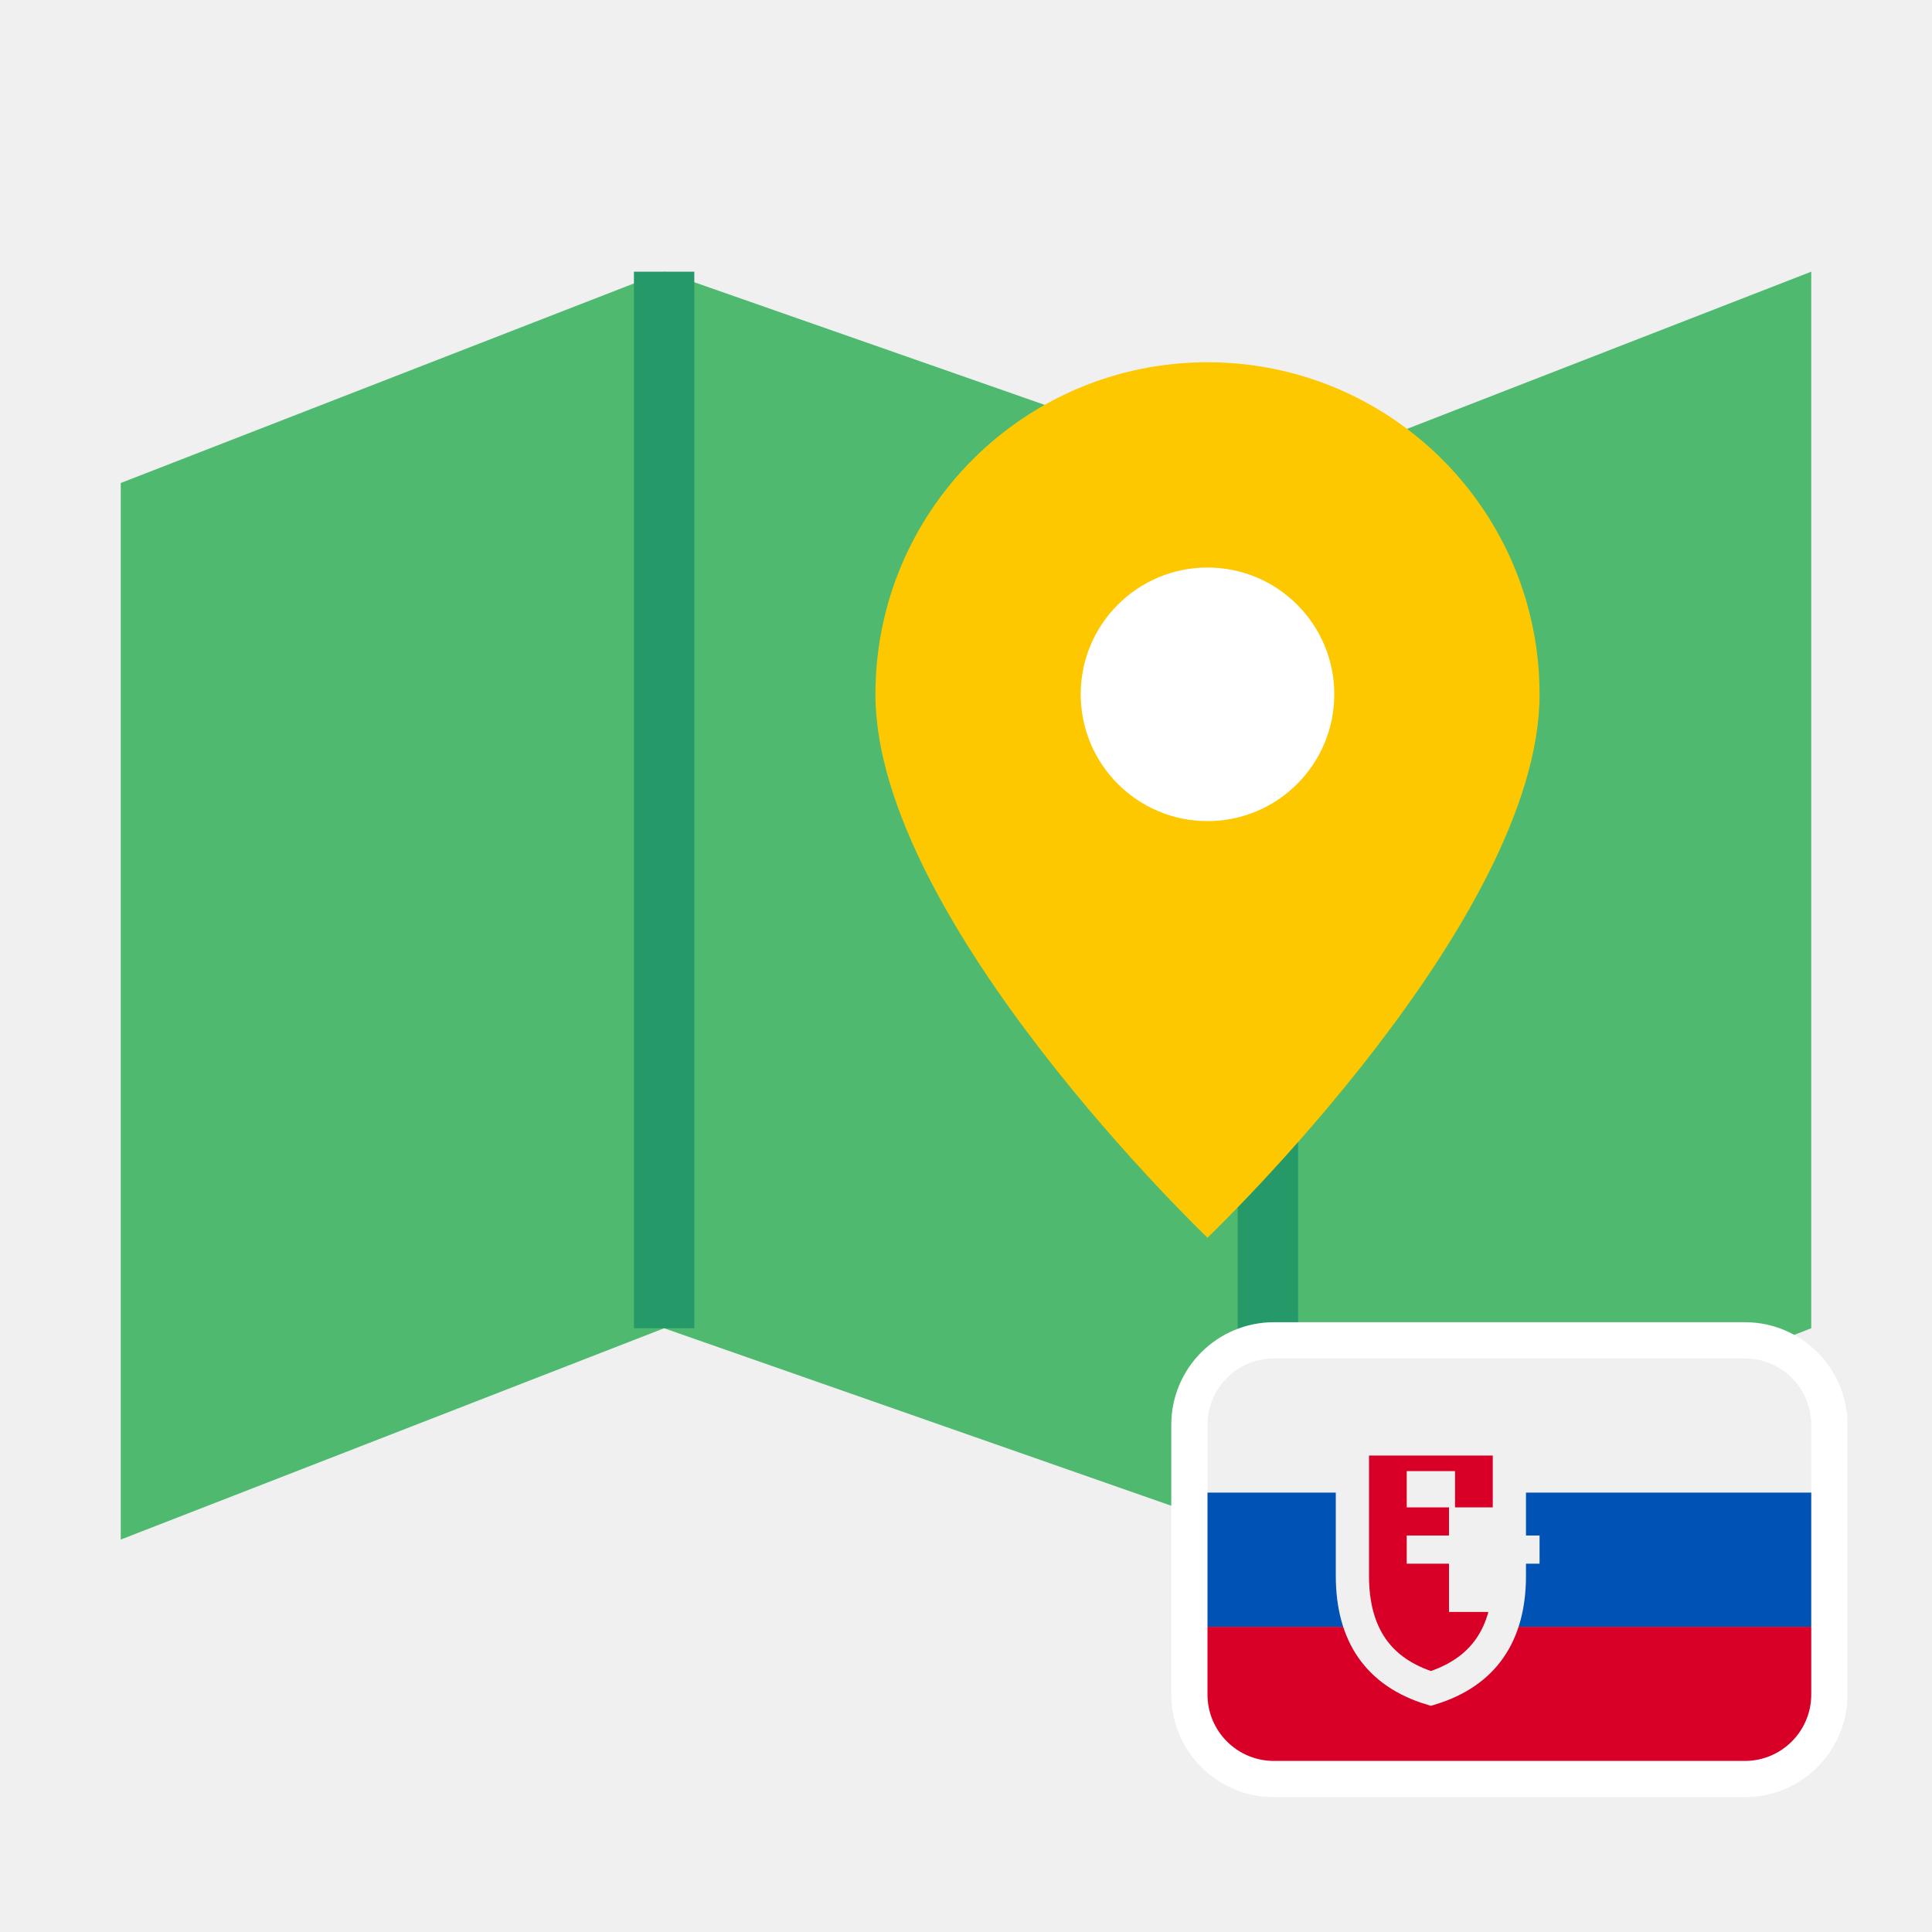
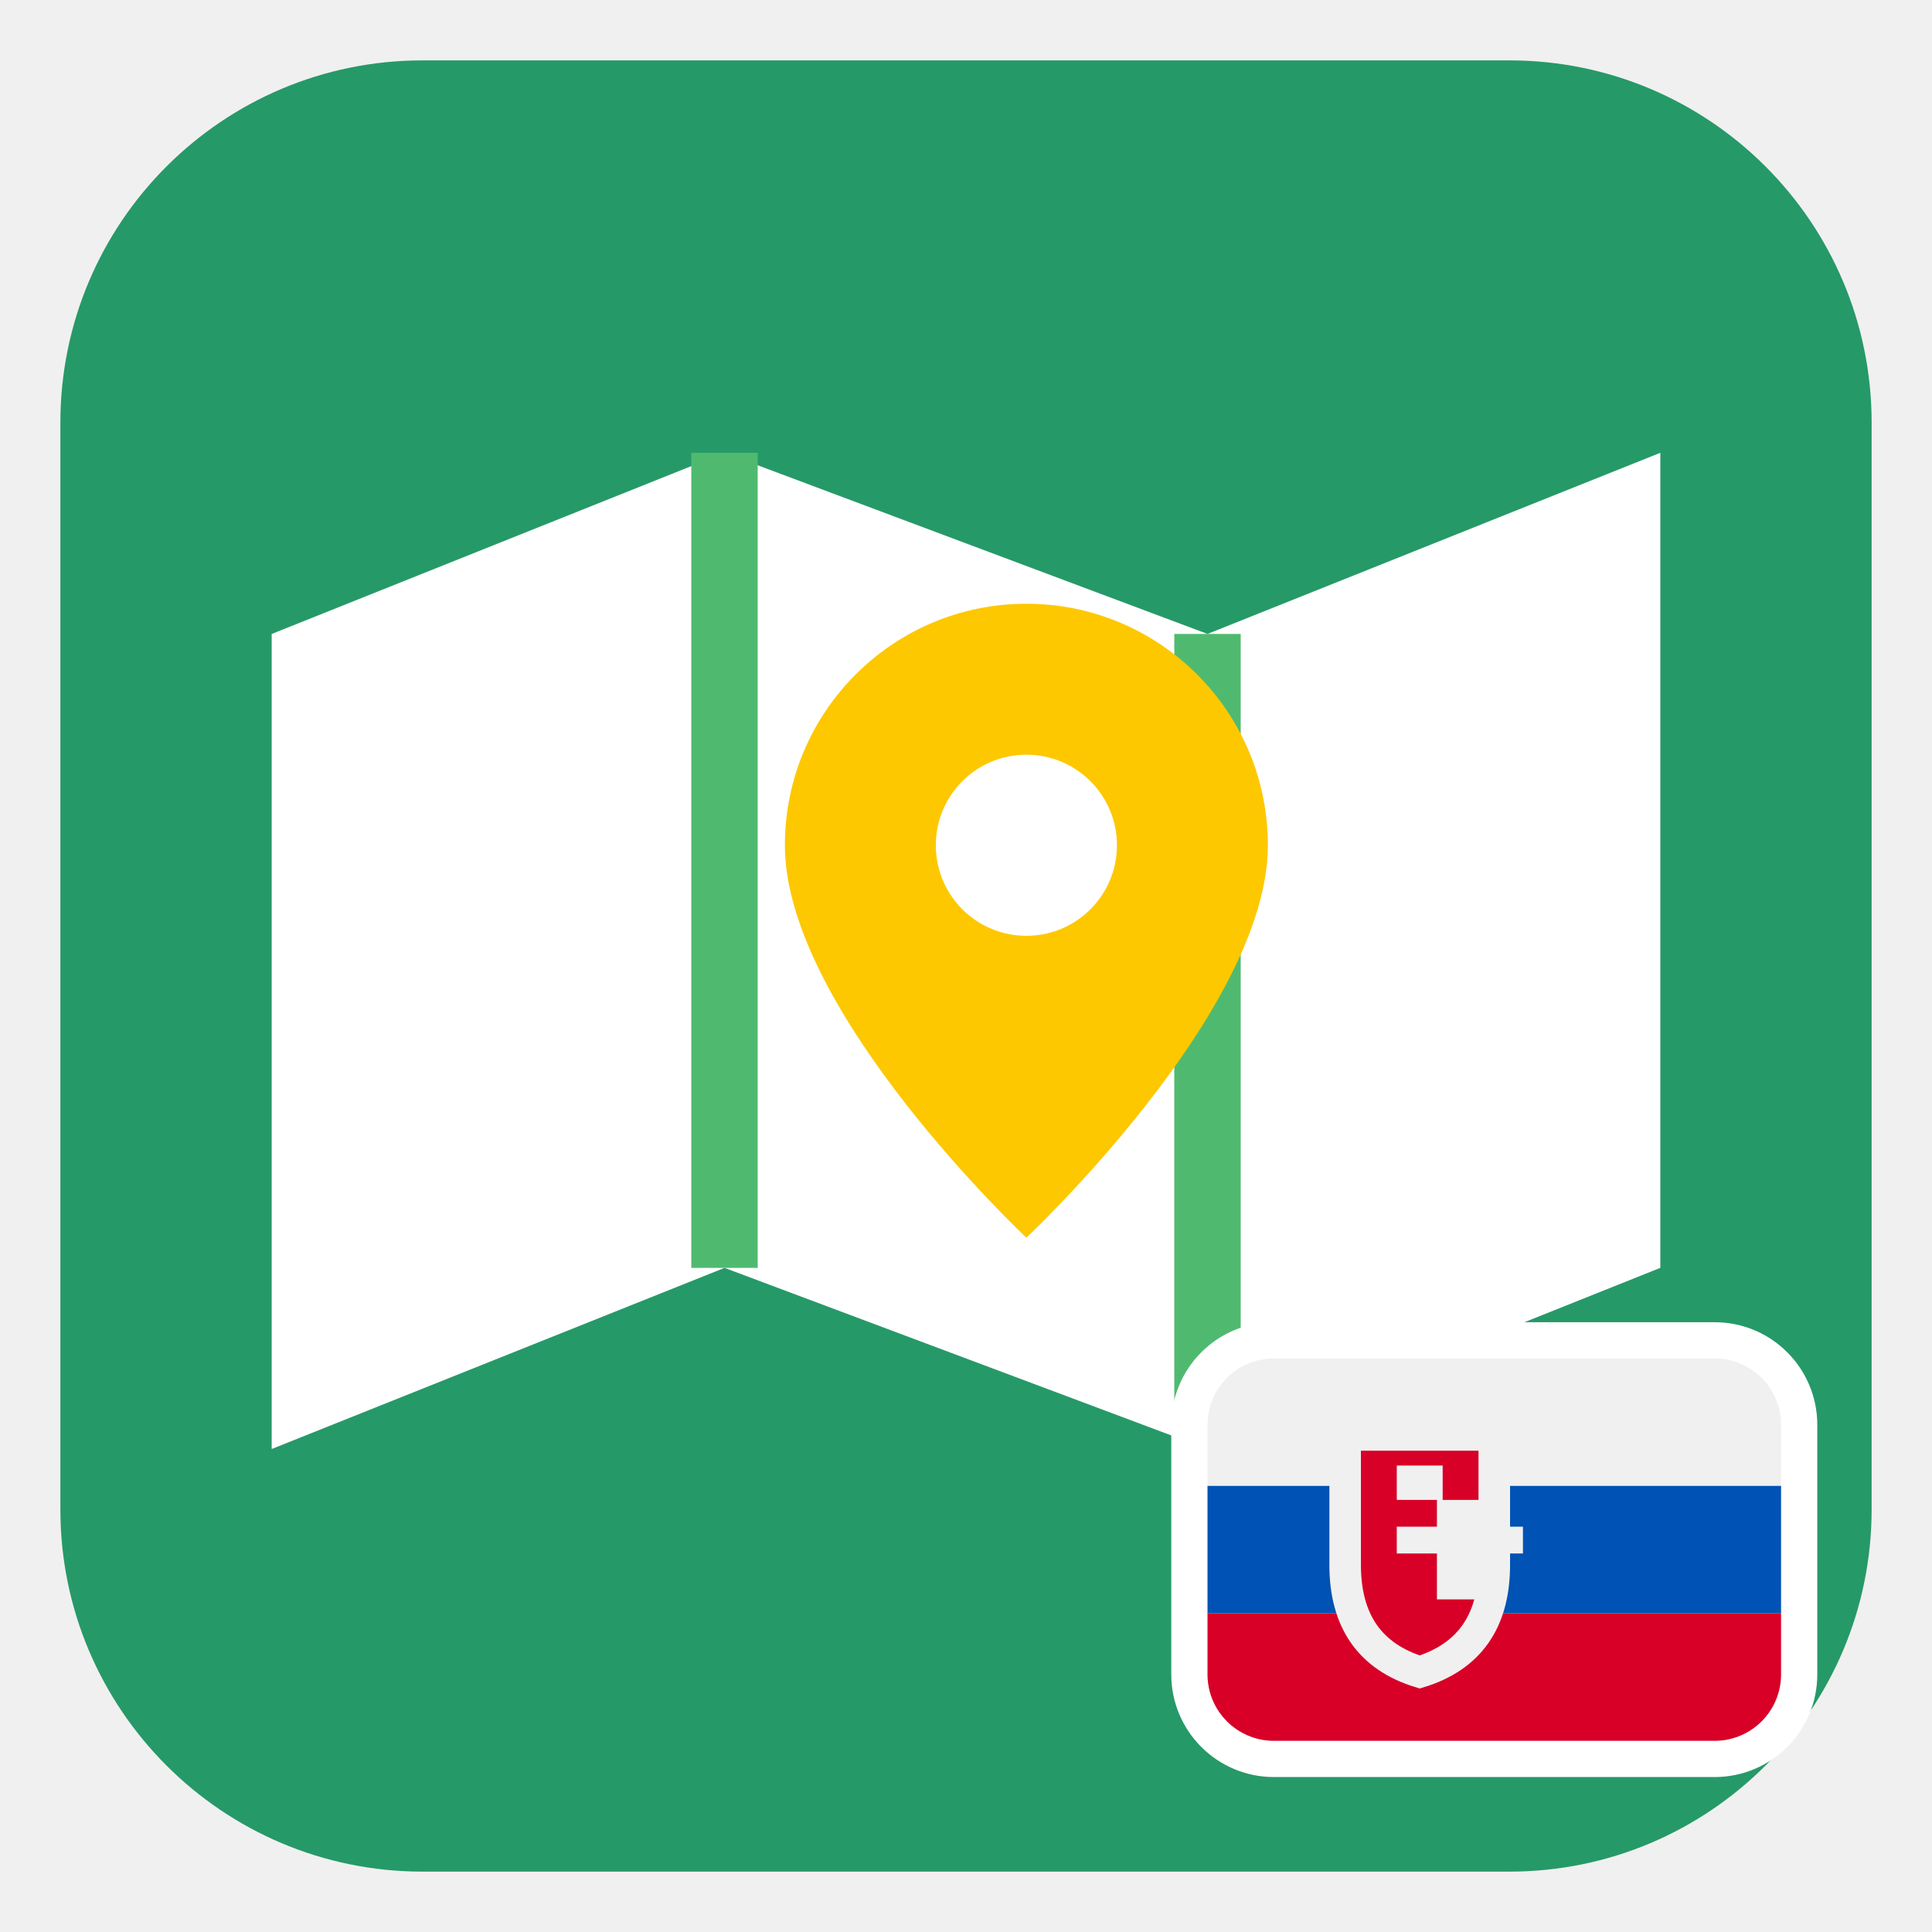
<svg xmlns="http://www.w3.org/2000/svg" viewBox="0 0 64 64" width="64" height="64">
-   <path d="M4 16 L22 9 L42 16 L60 9 V44 L42 51 L22 44 L4 51 Z" fill="#4fba6f" />
-   <path d="M22 9 V44 M42 16 V51" stroke="#269968" stroke-width="2" fill="none" />
-   <path d="M40 12 a11 11 0 0 1 11 11 c0 7.5-11 18-11 18 s-11-10.5-11-18 A11 11 0 0 1 40 12 z" fill="#fdc800" />
-   <circle cx="40" cy="23" r="4.2" fill="#ffffff" />
-   <rect x="38.8" y="43.8" width="22.4" height="15.733" rx="3.4" fill="#ffffff" />
-   <clipPath id="skf-kataster-sk">
-     <rect x="40" y="45" width="20" height="13.333" rx="2.2" />
+   <rect x="2" y="2" width="60" height="60" rx="12" fill="#269968" />
+   <path d="M9 21 L24 15 L40 21 L55 15 V42 L40 48 L24 42 L9 48 Z" fill="#ffffff" />
+   <path d="M24 15 V42 M40 21 V48" stroke="#4fba6f" stroke-width="2.2" />
+   <path d="M34 20 a8 8 0 0 1 8 8 c0 5.5-8 13-8 13 s-8-7.5-8-13 A8 8 0 0 1 34 20 z" fill="#fdc800" />
+   <circle cx="34" cy="28" r="3" fill="#ffffff" />
+   <rect x="38.8" y="43.8" width="21.4" height="15.067" rx="3.4" fill="#ffffff" />
+   <clipPath id="skf-kat">
+     <rect x="40" y="45" width="19" height="12.667" rx="2.2" />
  </clipPath>
-   <g clip-path="url(#skf-kataster-sk)">
-     <rect x="40" y="45" width="20" height="4.444" fill="#f0f0f0" />
-     <rect x="40" y="49.444" width="20" height="4.444" fill="#0052b4" />
-     <rect x="40" y="53.889" width="20" height="4.444" fill="#d80027" />
-     <path d="M44.8 47.667 h5.2 v4.533 q0 2.933 -2.6 3.733 q-2.6 -0.8 -2.6 -3.733 z" fill="#d80027" stroke="#f0f0f0" stroke-width="1.1" />
-     <path d="M46.6 48.733 h1.6 v1.2 h1.4 v0.933 h1.4 v0.933 h-1.4 v1.6 h-1.6 v-1.6 h-1.4 v-0.933 h1.4 v-0.933 h-1.4 v-0.933 z" fill="#f0f0f0" />
+   <g clip-path="url(#skf-kat)">
+     <rect x="40" y="45" width="19" height="4.222" fill="#f0f0f0" />
+     <rect x="40" y="49.222" width="19" height="4.222" fill="#0052b4" />
+     <rect x="40" y="53.444" width="19" height="4.222" fill="#d80027" />
+     <path d="M44.56 47.533 h4.94 v4.307 q0 2.787 -2.47 3.547 q-2.47 -0.76 -2.47 -3.547 z" fill="#d80027" stroke="#f0f0f0" stroke-width="1.045" />
+     <path d="M46.27 48.547 h1.52 v1.14 h1.33 v0.887 h1.33 v0.887 h-1.33 v1.52 h-1.52 v-1.52 h-1.33 v-0.887 h1.33 v-0.887 h-1.33 v-0.887 z" fill="#f0f0f0" />
  </g>
</svg>
